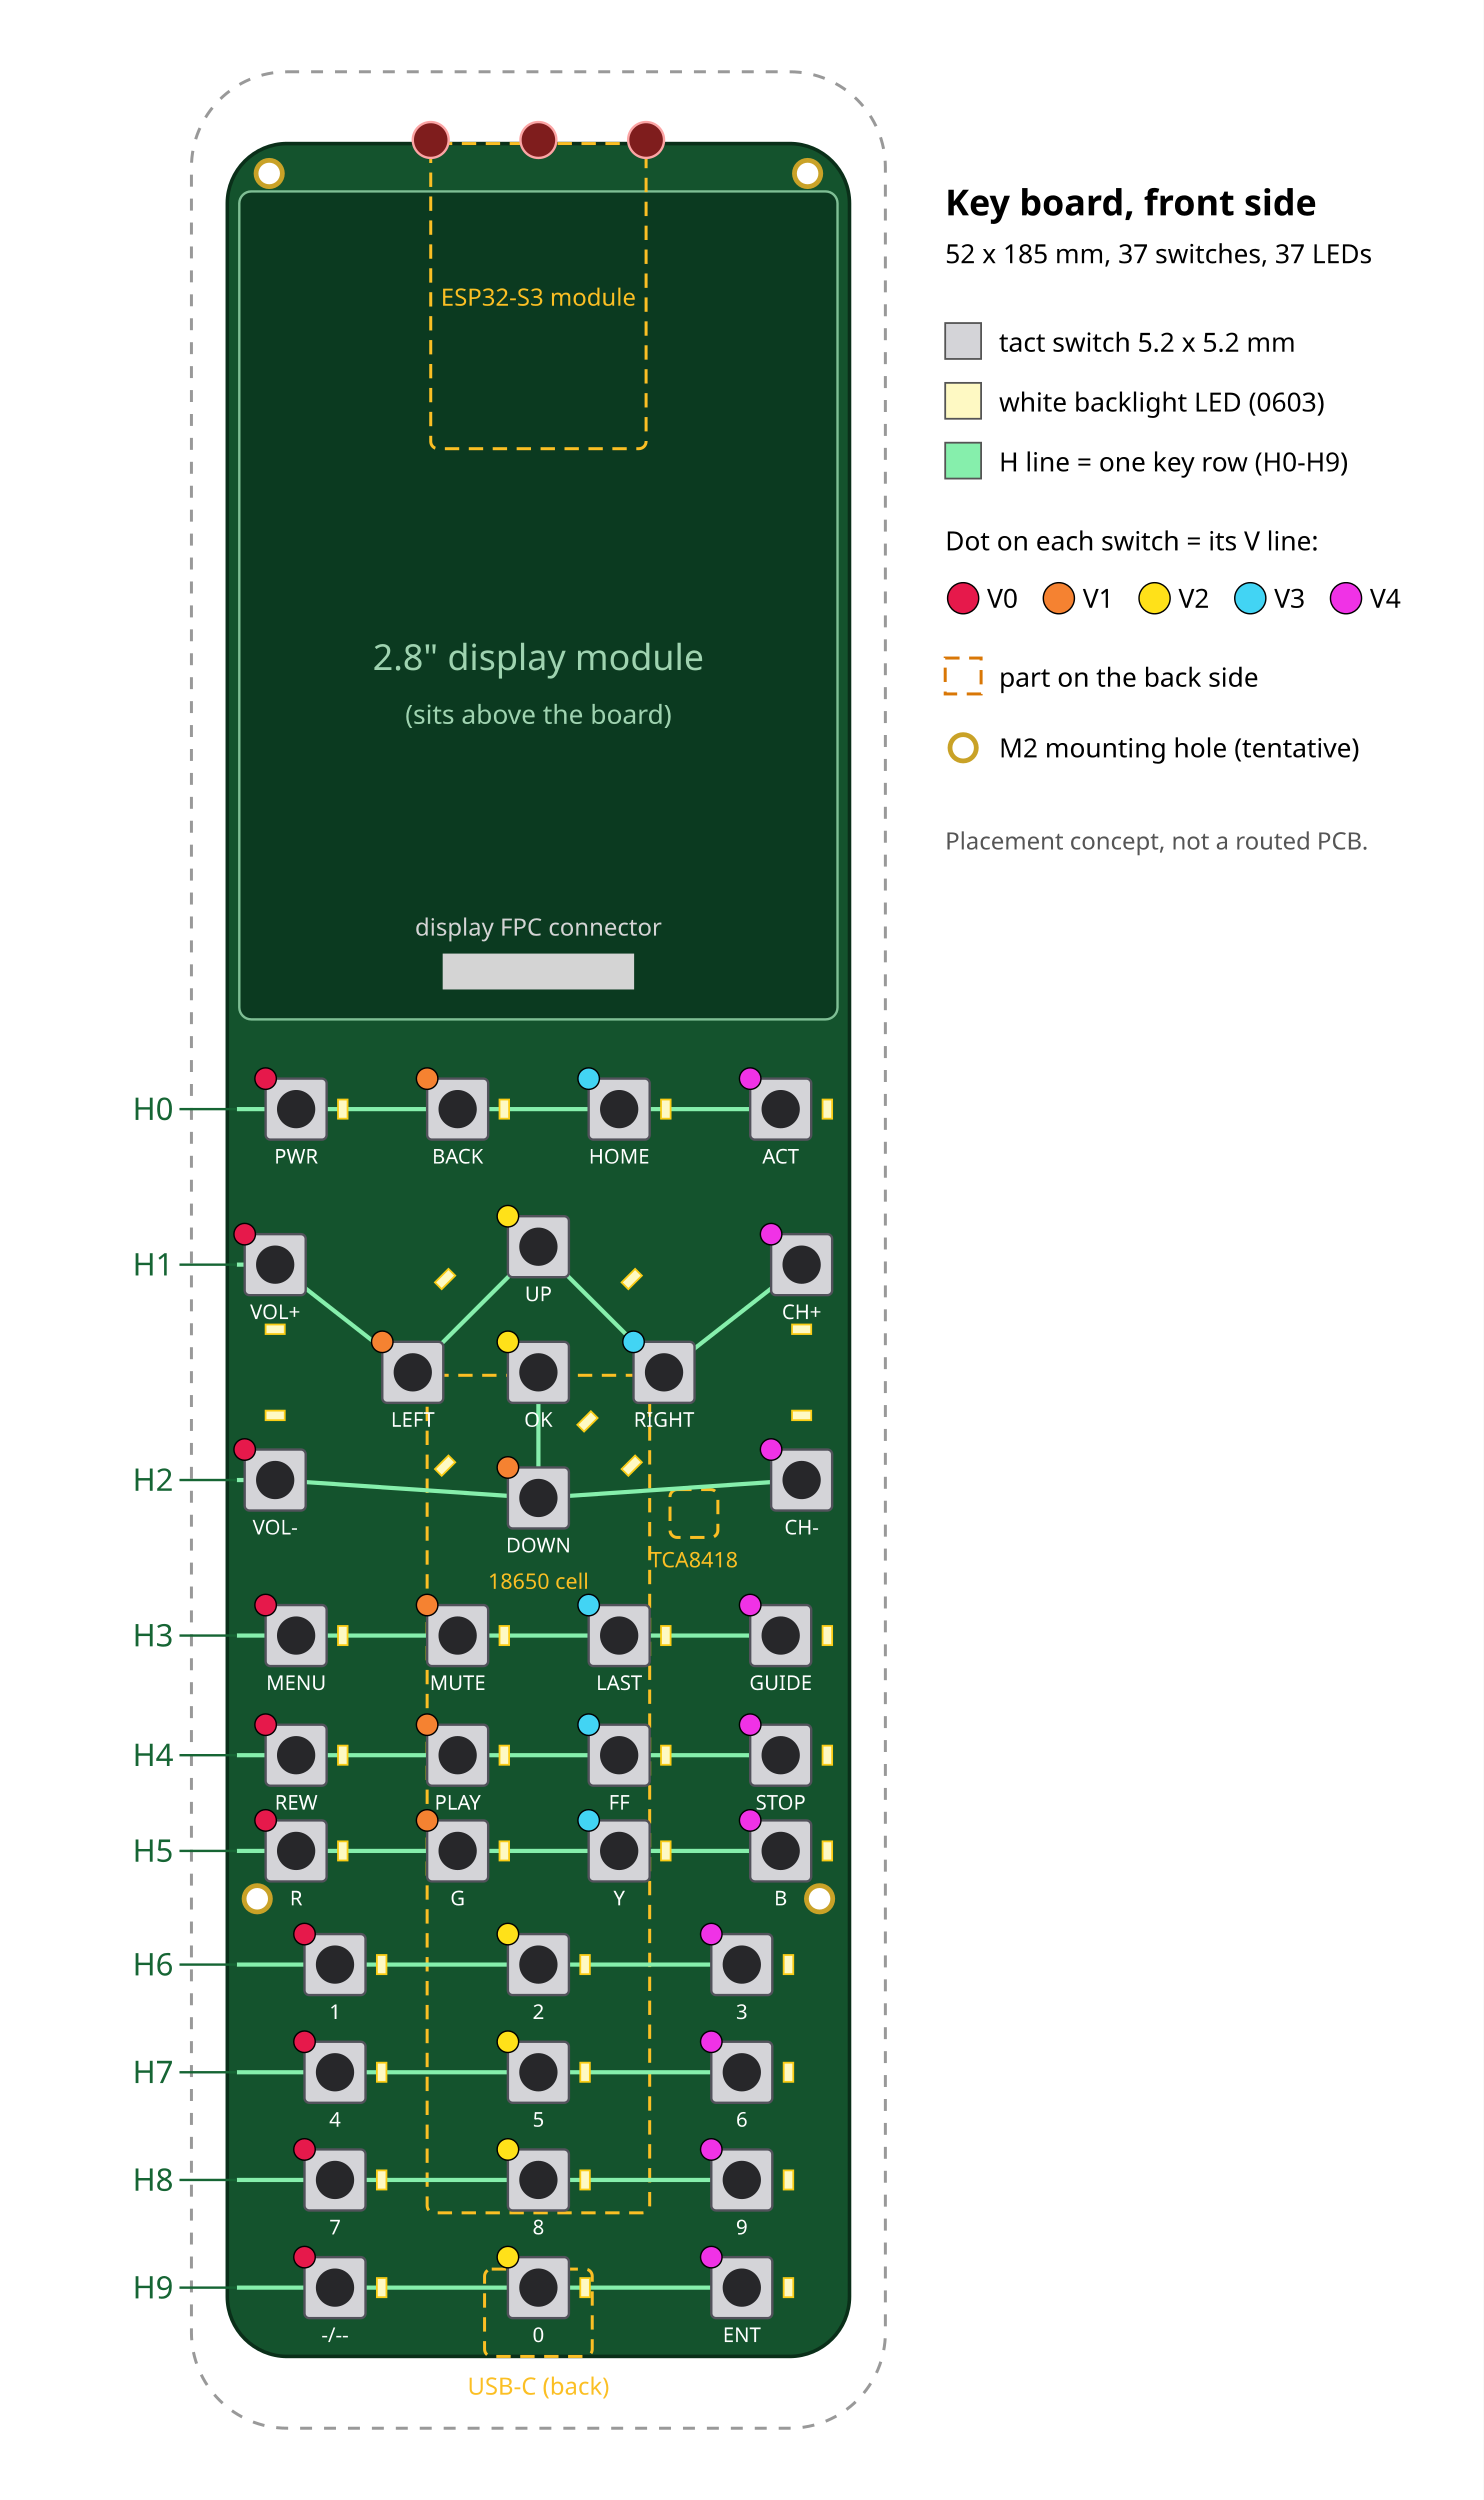
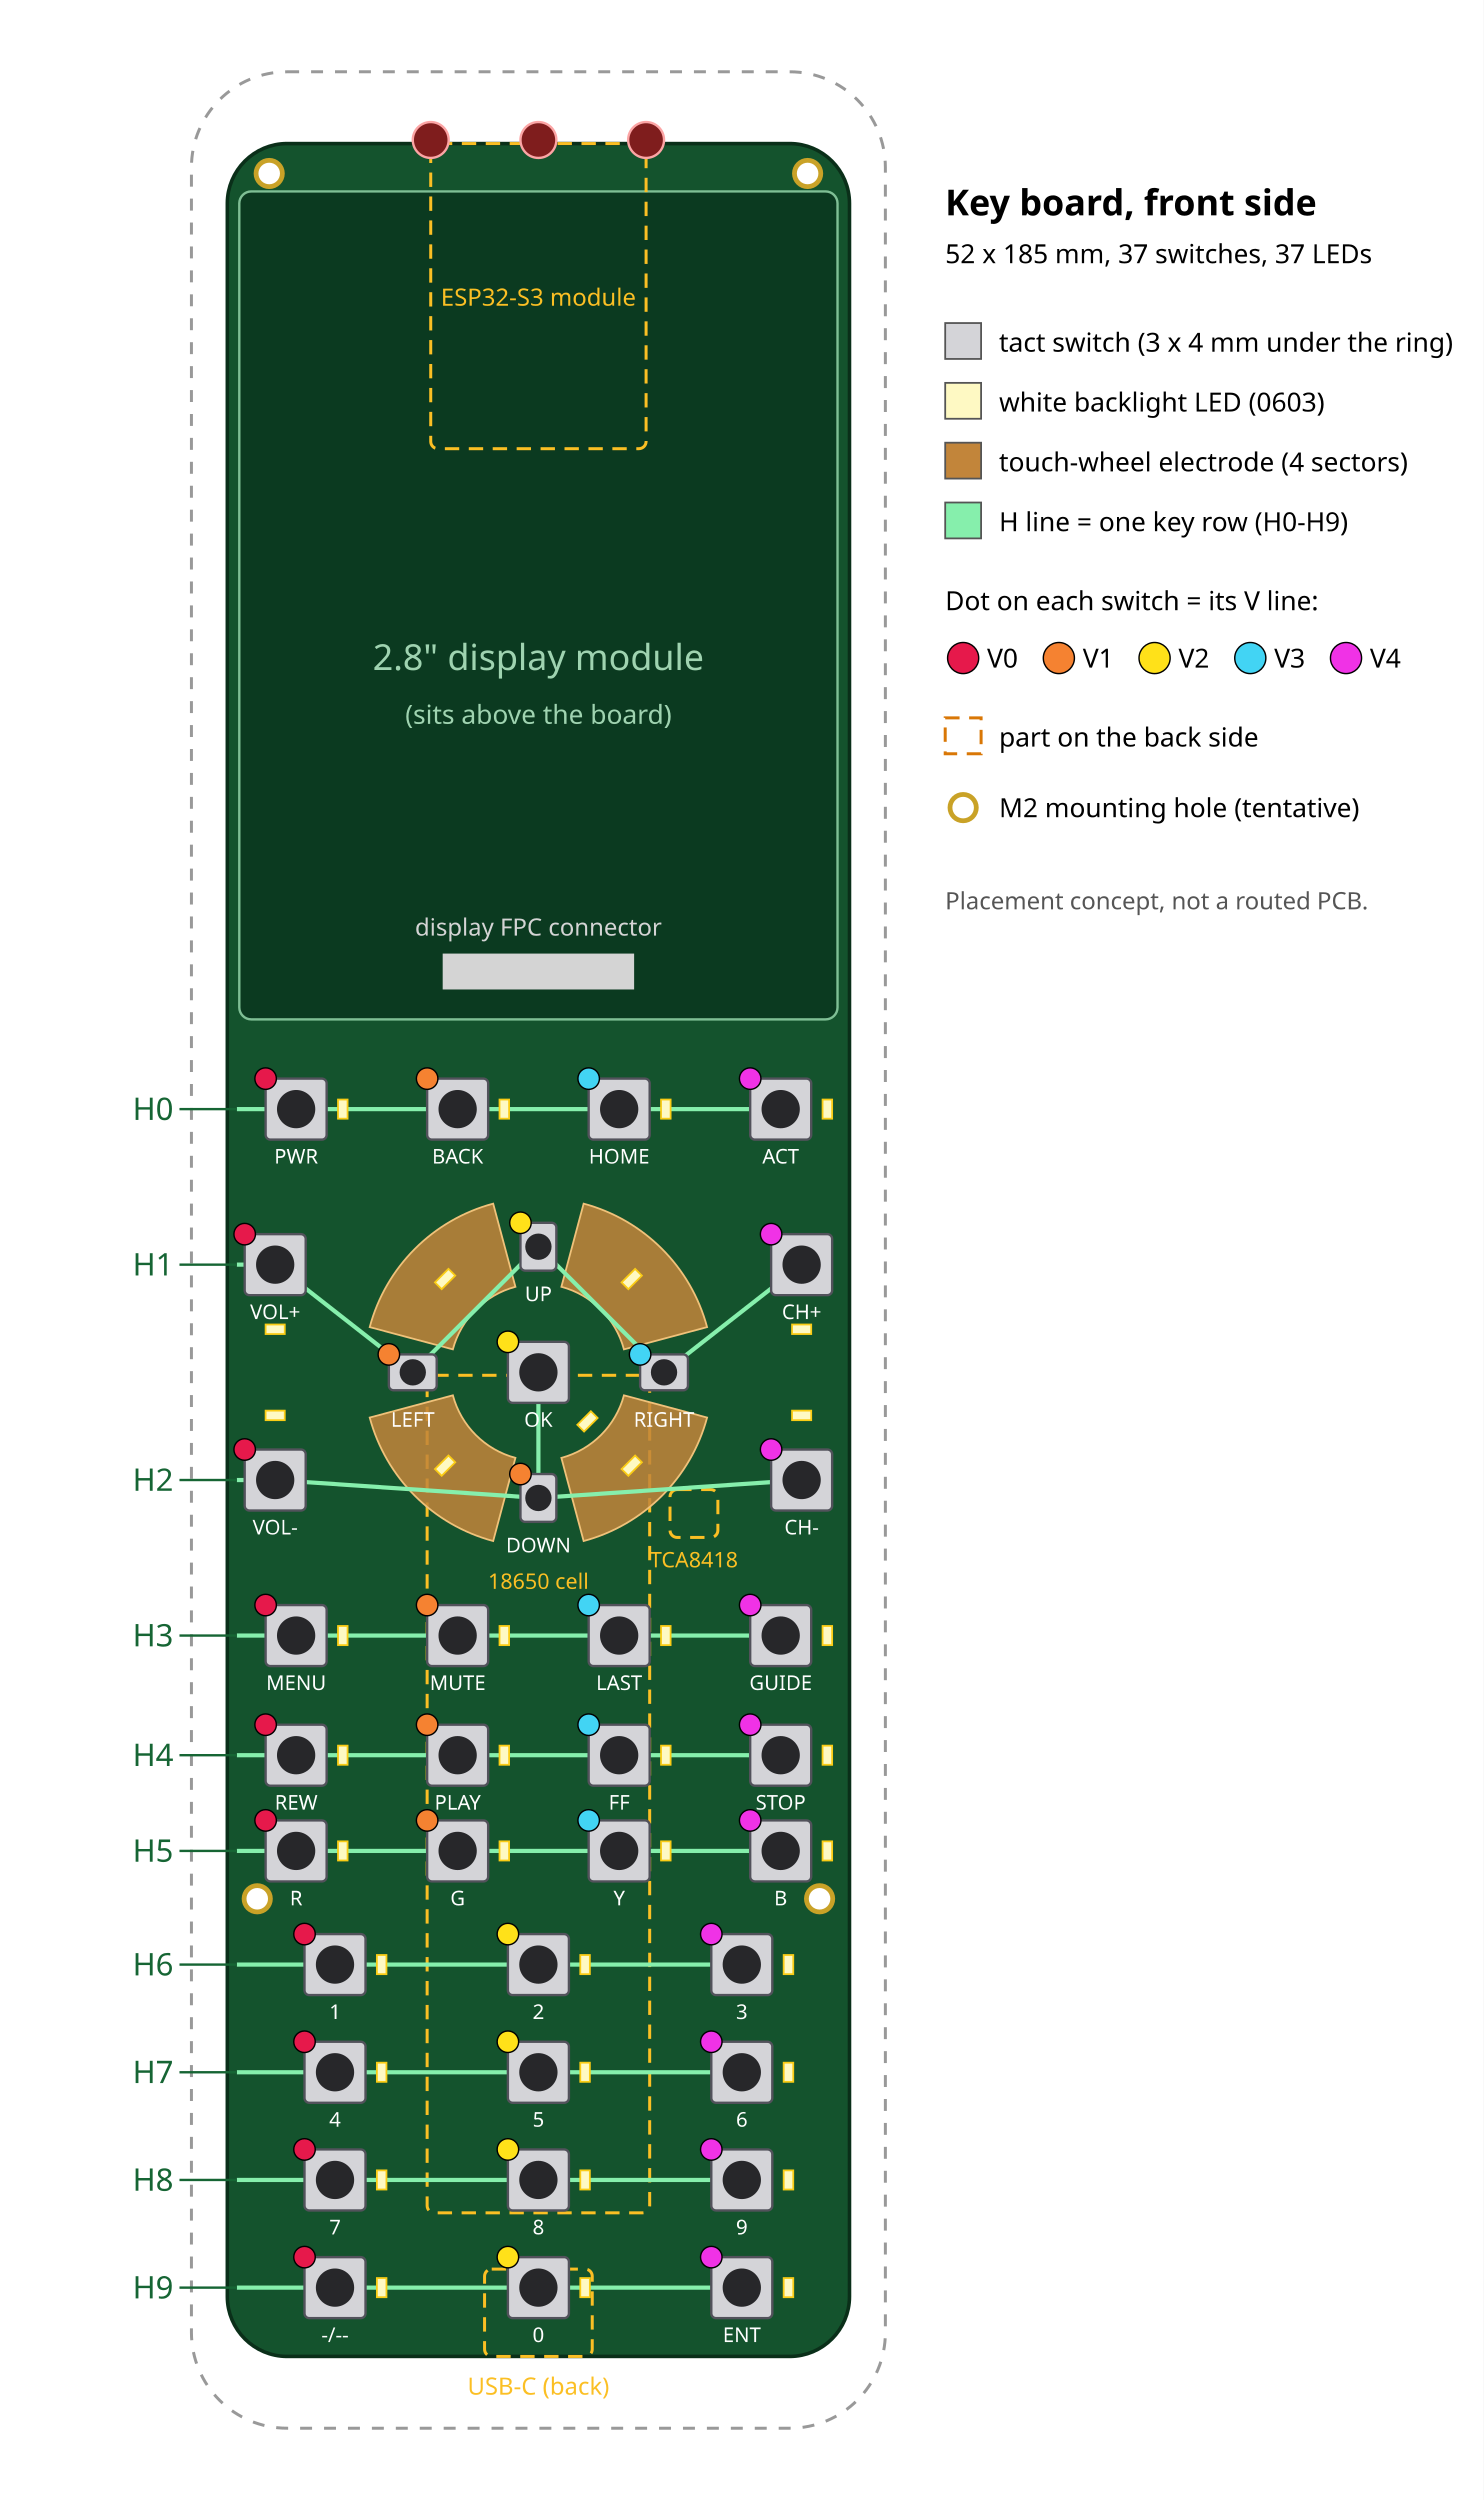
<svg xmlns="http://www.w3.org/2000/svg" width="620.0" height="1044.75" viewBox="-16 -6 124.0 208.95" font-family="sans-serif">
  <rect x="-16" y="-6" width="124.0" height="208.95" fill="#fff" />
  <rect x="0" y="0" width="58.0" height="196.95" rx="8" fill="none" stroke="#999" stroke-width="0.25" stroke-dasharray="1 1" />
  <rect x="3.0" y="6" width="52.0" height="184.95" rx="5" fill="#14532d" stroke="#0a2f19" stroke-width="0.3" />
  <rect x="4.0" y="10.0" width="50.0" height="69.2" rx="1" fill="#0b3a20" stroke="#7fbf95" stroke-width="0.2" />
  <text x="29.0" y="50.0" font-size="3" fill="#9fd3b0" text-anchor="middle">2.8" display module</text>
  <text x="29.0" y="54.5" font-size="2.2" fill="#9fd3b0" text-anchor="middle">(sits above the board)</text>
  <rect x="21.0" y="73.7" width="16" height="3" fill="#d4d4d4" />
  <text x="29.0" y="72.2" font-size="2" fill="#d4d4d4" text-anchor="middle">display FPC connector</text>
  <rect x="20.0" y="6" width="18" height="25.5" rx="0.6" fill="none" stroke="#fbbf24" stroke-width="0.25" stroke-dasharray="1.2 0.8" />
  <text x="29.0" y="19.55" font-size="2" fill="#fbbf24" text-anchor="middle">ESP32-S3 module</text>
  <rect x="19.7" y="108.95" width="18.6" height="70.0" rx="0.6" fill="none" stroke="#fbbf24" stroke-width="0.25" stroke-dasharray="1.2 0.8" />
  <text x="29.0" y="144.75" font-size="2" fill="#fbbf24" text-anchor="middle" />
  <text x="29.0" y="126.8" font-size="1.8" fill="#fbbf24" text-anchor="middle">18650 cell</text>
  <rect x="40" y="118.5" width="4" height="4" rx="0.6" fill="none" stroke="#fbbf24" stroke-width="0.25" stroke-dasharray="1.2 0.8" />
  <text x="42.0" y="121.3" font-size="2" fill="#fbbf24" text-anchor="middle" />
  <text x="42" y="125" font-size="1.8" fill="#fbbf24" text-anchor="middle">TCA8418</text>
  <rect x="24.5" y="183.65" width="9" height="7.3" rx="0.6" fill="none" stroke="#fbbf24" stroke-width="0.25" stroke-dasharray="1.2 0.8" />
  <text x="29.0" y="194.15" font-size="2" fill="#fbbf24" text-anchor="middle">USB-C (back)</text>
  <circle cx="6.5" cy="8.5" r="1.1" fill="#fff" stroke="#c9a227" stroke-width="0.4" />
  <circle cx="51.5" cy="8.5" r="1.1" fill="#fff" stroke="#c9a227" stroke-width="0.4" />
  <circle cx="5.5" cy="152.7" r="1.1" fill="#fff" stroke="#c9a227" stroke-width="0.4" />
  <circle cx="52.5" cy="152.7" r="1.1" fill="#fff" stroke="#c9a227" stroke-width="0.4" />
  <rect x="18.5" y="4.2" width="3" height="3" rx="1.5" fill="#7f1d1d" stroke="#fca5a5" stroke-width="0.2" />
  <rect x="27.5" y="4.2" width="3" height="3" rx="1.5" fill="#7f1d1d" stroke="#fca5a5" stroke-width="0.2" />
  <rect x="36.5" y="4.2" width="3" height="3" rx="1.5" fill="#7f1d1d" stroke="#fca5a5" stroke-width="0.2" />
+   <path d="M36.15,110.62 L43.10,112.48 A14.6,14.6 0 0 1 32.78,122.80 L30.92,115.85 A7.4,7.4 0 0 0 36.15,110.62 Z" fill="#c2853a" fill-opacity="0.85" stroke="#f0c27a" stroke-width="0.15" />
+   <path d="M27.08,115.85 L25.22,122.80 A14.6,14.6 0 0 1 14.90,112.48 L21.85,110.62 A7.4,7.4 0 0 0 27.08,115.85 Z" fill="#c2853a" fill-opacity="0.85" stroke="#f0c27a" stroke-width="0.15" />
+   <path d="M21.85,106.78 L14.90,104.92 A14.6,14.6 0 0 1 25.22,94.60 L27.08,101.55 A7.4,7.4 0 0 0 21.85,106.78 Z" fill="#c2853a" fill-opacity="0.85" stroke="#f0c27a" stroke-width="0.15" />
+   <path d="M30.92,101.55 L32.78,94.60 A14.6,14.6 0 0 1 43.10,104.92 L36.15,106.78 A7.4,7.4 0 0 0 30.92,101.55 Z" fill="#c2853a" fill-opacity="0.85" stroke="#f0c27a" stroke-width="0.15" />
  <polyline points="3.8,86.7 8.75,86.7 22.25,86.7 35.75,86.7 49.25,86.7" fill="none" stroke="#86efac" stroke-width="0.35" />
  <text x="-1.5" y="87.6" font-size="2.6" fill="#166534" text-anchor="end">H0</text>
  <line x1="-1" y1="86.7" x2="3.8" y2="86.7" stroke="#166534" stroke-width="0.2" />
  <polyline points="3.8,99.7 7.0,99.7 18.5,108.7 29.0,98.2 39.5,108.7 51.0,99.7" fill="none" stroke="#86efac" stroke-width="0.35" />
  <text x="-1.5" y="100.6" font-size="2.6" fill="#166534" text-anchor="end">H1</text>
  <line x1="-1" y1="99.7" x2="3.8" y2="99.7" stroke="#166534" stroke-width="0.2" />
  <line x1="29.0" y1="108.7" x2="29.0" y2="119.2" stroke="#86efac" stroke-width="0.35" />
  <polyline points="3.8,117.7 7.0,117.7 29.0,119.2 51.0,117.7" fill="none" stroke="#86efac" stroke-width="0.35" />
  <text x="-1.5" y="118.6" font-size="2.6" fill="#166534" text-anchor="end">H2</text>
  <line x1="-1" y1="117.7" x2="3.8" y2="117.7" stroke="#166534" stroke-width="0.2" />
  <polyline points="3.8,130.7 8.75,130.7 22.25,130.7 35.75,130.7 49.25,130.7" fill="none" stroke="#86efac" stroke-width="0.35" />
  <text x="-1.5" y="131.6" font-size="2.6" fill="#166534" text-anchor="end">H3</text>
  <line x1="-1" y1="130.7" x2="3.8" y2="130.7" stroke="#166534" stroke-width="0.2" />
  <polyline points="3.8,140.7 8.75,140.7 22.25,140.7 35.75,140.7 49.25,140.7" fill="none" stroke="#86efac" stroke-width="0.35" />
  <text x="-1.5" y="141.6" font-size="2.6" fill="#166534" text-anchor="end">H4</text>
  <line x1="-1" y1="140.7" x2="3.8" y2="140.7" stroke="#166534" stroke-width="0.2" />
  <polyline points="3.8,148.7 8.75,148.7 22.25,148.7 35.75,148.7 49.25,148.7" fill="none" stroke="#86efac" stroke-width="0.35" />
  <text x="-1.5" y="149.6" font-size="2.6" fill="#166534" text-anchor="end">H5</text>
  <line x1="-1" y1="148.7" x2="3.8" y2="148.7" stroke="#166534" stroke-width="0.2" />
  <polyline points="3.8,158.2 12.0,158.2 29.0,158.2 46.0,158.2" fill="none" stroke="#86efac" stroke-width="0.35" />
  <text x="-1.5" y="159.1" font-size="2.6" fill="#166534" text-anchor="end">H6</text>
  <line x1="-1" y1="158.2" x2="3.8" y2="158.2" stroke="#166534" stroke-width="0.2" />
  <polyline points="3.8,167.2 12.0,167.2 29.0,167.2 46.0,167.2" fill="none" stroke="#86efac" stroke-width="0.35" />
  <text x="-1.5" y="168.1" font-size="2.6" fill="#166534" text-anchor="end">H7</text>
  <line x1="-1" y1="167.2" x2="3.8" y2="167.2" stroke="#166534" stroke-width="0.2" />
  <polyline points="3.8,176.2 12.0,176.2 29.0,176.2 46.0,176.2" fill="none" stroke="#86efac" stroke-width="0.35" />
  <text x="-1.5" y="177.1" font-size="2.6" fill="#166534" text-anchor="end">H8</text>
  <line x1="-1" y1="176.2" x2="3.8" y2="176.2" stroke="#166534" stroke-width="0.2" />
  <polyline points="3.8,185.2 12.0,185.2 29.0,185.2 46.0,185.2" fill="none" stroke="#86efac" stroke-width="0.35" />
  <text x="-1.5" y="186.1" font-size="2.6" fill="#166534" text-anchor="end">H9</text>
  <line x1="-1" y1="185.2" x2="3.8" y2="185.2" stroke="#166534" stroke-width="0.2" />
  <rect x="12.25" y="85.9" width="0.8" height="1.6" fill="#fef9c3" stroke="#facc15" stroke-width="0.15" transform="rotate(0 12.65 86.7)" />
  <rect x="25.75" y="85.9" width="0.8" height="1.6" fill="#fef9c3" stroke="#facc15" stroke-width="0.15" transform="rotate(0 26.15 86.7)" />
  <rect x="39.25" y="85.9" width="0.8" height="1.6" fill="#fef9c3" stroke="#facc15" stroke-width="0.15" transform="rotate(0 39.65 86.7)" />
  <rect x="52.75" y="85.9" width="0.8" height="1.6" fill="#fef9c3" stroke="#facc15" stroke-width="0.15" transform="rotate(0 53.15 86.7)" />
  <rect x="12.25" y="129.9" width="0.8" height="1.6" fill="#fef9c3" stroke="#facc15" stroke-width="0.15" transform="rotate(0 12.65 130.7)" />
  <rect x="25.75" y="129.9" width="0.8" height="1.6" fill="#fef9c3" stroke="#facc15" stroke-width="0.15" transform="rotate(0 26.15 130.7)" />
  <rect x="39.25" y="129.9" width="0.8" height="1.6" fill="#fef9c3" stroke="#facc15" stroke-width="0.15" transform="rotate(0 39.65 130.7)" />
  <rect x="52.75" y="129.9" width="0.8" height="1.6" fill="#fef9c3" stroke="#facc15" stroke-width="0.15" transform="rotate(0 53.15 130.7)" />
  <rect x="12.25" y="139.9" width="0.8" height="1.6" fill="#fef9c3" stroke="#facc15" stroke-width="0.15" transform="rotate(0 12.65 140.7)" />
  <rect x="25.75" y="139.9" width="0.8" height="1.6" fill="#fef9c3" stroke="#facc15" stroke-width="0.15" transform="rotate(0 26.15 140.7)" />
  <rect x="39.25" y="139.9" width="0.8" height="1.6" fill="#fef9c3" stroke="#facc15" stroke-width="0.15" transform="rotate(0 39.65 140.7)" />
  <rect x="52.75" y="139.9" width="0.8" height="1.6" fill="#fef9c3" stroke="#facc15" stroke-width="0.15" transform="rotate(0 53.15 140.7)" />
  <rect x="12.25" y="147.9" width="0.8" height="1.6" fill="#fef9c3" stroke="#facc15" stroke-width="0.15" transform="rotate(0 12.65 148.7)" />
  <rect x="25.75" y="147.9" width="0.8" height="1.6" fill="#fef9c3" stroke="#facc15" stroke-width="0.15" transform="rotate(0 26.15 148.7)" />
  <rect x="39.25" y="147.9" width="0.8" height="1.6" fill="#fef9c3" stroke="#facc15" stroke-width="0.15" transform="rotate(0 39.65 148.7)" />
  <rect x="52.75" y="147.9" width="0.8" height="1.6" fill="#fef9c3" stroke="#facc15" stroke-width="0.15" transform="rotate(0 53.15 148.7)" />
  <rect x="15.5" y="157.4" width="0.8" height="1.6" fill="#fef9c3" stroke="#facc15" stroke-width="0.15" transform="rotate(0 15.9 158.2)" />
  <rect x="32.5" y="157.4" width="0.8" height="1.6" fill="#fef9c3" stroke="#facc15" stroke-width="0.15" transform="rotate(0 32.9 158.2)" />
  <rect x="49.5" y="157.4" width="0.8" height="1.6" fill="#fef9c3" stroke="#facc15" stroke-width="0.15" transform="rotate(0 49.9 158.2)" />
  <rect x="15.5" y="166.4" width="0.8" height="1.6" fill="#fef9c3" stroke="#facc15" stroke-width="0.15" transform="rotate(0 15.9 167.2)" />
  <rect x="32.5" y="166.4" width="0.8" height="1.6" fill="#fef9c3" stroke="#facc15" stroke-width="0.15" transform="rotate(0 32.9 167.2)" />
  <rect x="49.5" y="166.4" width="0.8" height="1.6" fill="#fef9c3" stroke="#facc15" stroke-width="0.15" transform="rotate(0 49.9 167.2)" />
  <rect x="15.5" y="175.4" width="0.8" height="1.6" fill="#fef9c3" stroke="#facc15" stroke-width="0.15" transform="rotate(0 15.9 176.2)" />
  <rect x="32.5" y="175.4" width="0.8" height="1.6" fill="#fef9c3" stroke="#facc15" stroke-width="0.15" transform="rotate(0 32.9 176.2)" />
  <rect x="49.5" y="175.4" width="0.8" height="1.6" fill="#fef9c3" stroke="#facc15" stroke-width="0.15" transform="rotate(0 49.9 176.2)" />
  <rect x="15.5" y="184.4" width="0.8" height="1.6" fill="#fef9c3" stroke="#facc15" stroke-width="0.15" transform="rotate(0 15.9 185.2)" />
  <rect x="32.5" y="184.4" width="0.8" height="1.6" fill="#fef9c3" stroke="#facc15" stroke-width="0.15" transform="rotate(0 32.9 185.2)" />
  <rect x="49.5" y="184.4" width="0.8" height="1.6" fill="#fef9c3" stroke="#facc15" stroke-width="0.15" transform="rotate(0 49.9 185.2)" />
  <rect x="20.8" y="100.1" width="0.8" height="1.6" fill="#fef9c3" stroke="#facc15" stroke-width="0.15" transform="rotate(45 21.2 100.9)" />
  <rect x="20.8" y="115.7" width="0.8" height="1.6" fill="#fef9c3" stroke="#facc15" stroke-width="0.15" transform="rotate(45 21.2 116.5)" />
  <rect x="36.4" y="100.1" width="0.8" height="1.6" fill="#fef9c3" stroke="#facc15" stroke-width="0.15" transform="rotate(45 36.8 100.9)" />
  <rect x="36.4" y="115.7" width="0.8" height="1.6" fill="#fef9c3" stroke="#facc15" stroke-width="0.15" transform="rotate(45 36.8 116.5)" />
  <rect x="32.7" y="112.0" width="0.8" height="1.6" fill="#fef9c3" stroke="#facc15" stroke-width="0.15" transform="rotate(45 33.1 112.8)" />
  <rect x="6.6" y="104.3" width="0.8" height="1.6" fill="#fef9c3" stroke="#facc15" stroke-width="0.15" transform="rotate(90 7.0 105.1)" />
  <rect x="6.6" y="111.5" width="0.8" height="1.6" fill="#fef9c3" stroke="#facc15" stroke-width="0.15" transform="rotate(90 7.0 112.3)" />
  <rect x="50.6" y="104.3" width="0.8" height="1.6" fill="#fef9c3" stroke="#facc15" stroke-width="0.15" transform="rotate(90 51.0 105.1)" />
  <rect x="50.6" y="111.5" width="0.8" height="1.6" fill="#fef9c3" stroke="#facc15" stroke-width="0.15" transform="rotate(90 51.0 112.3)" />
  <rect x="6.2" y="84.15" width="5.1" height="5.1" rx="0.4" fill="#d4d4d8" stroke="#52525b" stroke-width="0.2" />
  <circle cx="8.75" cy="86.7" r="1.6" fill="#27272a" />
  <circle cx="6.2" cy="84.15" r="0.9" fill="#e6194b" stroke="#000" stroke-width="0.12" />
  <text x="8.75" y="91.25" font-size="1.7" fill="#fff" text-anchor="middle">PWR</text>
  <rect x="19.7" y="84.15" width="5.1" height="5.1" rx="0.4" fill="#d4d4d8" stroke="#52525b" stroke-width="0.2" />
  <circle cx="22.25" cy="86.7" r="1.6" fill="#27272a" />
  <circle cx="19.7" cy="84.15" r="0.9" fill="#f58231" stroke="#000" stroke-width="0.12" />
  <text x="22.25" y="91.25" font-size="1.7" fill="#fff" text-anchor="middle">BACK</text>
  <rect x="33.2" y="84.15" width="5.1" height="5.1" rx="0.4" fill="#d4d4d8" stroke="#52525b" stroke-width="0.2" />
  <circle cx="35.75" cy="86.7" r="1.6" fill="#27272a" />
  <circle cx="33.2" cy="84.15" r="0.9" fill="#42d4f4" stroke="#000" stroke-width="0.12" />
  <text x="35.75" y="91.25" font-size="1.7" fill="#fff" text-anchor="middle">HOME</text>
  <rect x="46.7" y="84.15" width="5.1" height="5.1" rx="0.4" fill="#d4d4d8" stroke="#52525b" stroke-width="0.2" />
  <circle cx="49.25" cy="86.7" r="1.6" fill="#27272a" />
  <circle cx="46.7" cy="84.15" r="0.9" fill="#f032e6" stroke="#000" stroke-width="0.12" />
  <text x="49.25" y="91.25" font-size="1.7" fill="#fff" text-anchor="middle">ACT</text>
  <rect x="4.45" y="97.15" width="5.1" height="5.1" rx="0.4" fill="#d4d4d8" stroke="#52525b" stroke-width="0.2" />
  <circle cx="7.0" cy="99.7" r="1.6" fill="#27272a" />
  <circle cx="4.45" cy="97.15" r="0.9" fill="#e6194b" stroke="#000" stroke-width="0.12" />
  <text x="7.0" y="104.25" font-size="1.7" fill="#fff" text-anchor="middle">VOL+</text>
-   <rect x="15.95" y="106.15" width="5.1" height="5.1" rx="0.4" fill="#d4d4d8" stroke="#52525b" stroke-width="0.2" />
-   <circle cx="18.5" cy="108.7" r="1.6" fill="#27272a" />
-   <circle cx="15.95" cy="106.15" r="0.9" fill="#f58231" stroke="#000" stroke-width="0.12" />
+   <rect x="16.5" y="107.2" width="4.0" height="3.0" rx="0.4" fill="#d4d4d8" stroke="#52525b" stroke-width="0.2" />
+   <circle cx="18.5" cy="108.7" r="1.1" fill="#27272a" />
+   <circle cx="16.5" cy="107.2" r="0.9" fill="#f58231" stroke="#000" stroke-width="0.12" />
  <text x="18.5" y="113.25" font-size="1.7" fill="#fff" text-anchor="middle">LEFT</text>
-   <rect x="26.45" y="95.65" width="5.1" height="5.1" rx="0.4" fill="#d4d4d8" stroke="#52525b" stroke-width="0.2" />
-   <circle cx="29.0" cy="98.2" r="1.6" fill="#27272a" />
-   <circle cx="26.45" cy="95.65" r="0.9" fill="#ffe119" stroke="#000" stroke-width="0.12" />
+   <rect x="27.5" y="96.2" width="3.0" height="4.0" rx="0.4" fill="#d4d4d8" stroke="#52525b" stroke-width="0.2" />
+   <circle cx="29.0" cy="98.2" r="1.1" fill="#27272a" />
+   <circle cx="27.5" cy="96.2" r="0.9" fill="#ffe119" stroke="#000" stroke-width="0.12" />
  <text x="29.0" y="102.75" font-size="1.7" fill="#fff" text-anchor="middle">UP</text>
-   <rect x="36.95" y="106.15" width="5.1" height="5.1" rx="0.4" fill="#d4d4d8" stroke="#52525b" stroke-width="0.2" />
-   <circle cx="39.5" cy="108.7" r="1.6" fill="#27272a" />
-   <circle cx="36.95" cy="106.15" r="0.9" fill="#42d4f4" stroke="#000" stroke-width="0.12" />
+   <rect x="37.5" y="107.2" width="4.0" height="3.0" rx="0.4" fill="#d4d4d8" stroke="#52525b" stroke-width="0.2" />
+   <circle cx="39.5" cy="108.7" r="1.1" fill="#27272a" />
+   <circle cx="37.5" cy="107.2" r="0.9" fill="#42d4f4" stroke="#000" stroke-width="0.12" />
  <text x="39.5" y="113.25" font-size="1.7" fill="#fff" text-anchor="middle">RIGHT</text>
  <rect x="48.45" y="97.15" width="5.1" height="5.1" rx="0.4" fill="#d4d4d8" stroke="#52525b" stroke-width="0.2" />
  <circle cx="51.0" cy="99.7" r="1.6" fill="#27272a" />
  <circle cx="48.45" cy="97.15" r="0.9" fill="#f032e6" stroke="#000" stroke-width="0.12" />
  <text x="51.0" y="104.25" font-size="1.7" fill="#fff" text-anchor="middle">CH+</text>
  <rect x="4.45" y="115.15" width="5.1" height="5.1" rx="0.4" fill="#d4d4d8" stroke="#52525b" stroke-width="0.2" />
  <circle cx="7.0" cy="117.7" r="1.6" fill="#27272a" />
  <circle cx="4.45" cy="115.15" r="0.9" fill="#e6194b" stroke="#000" stroke-width="0.12" />
  <text x="7.0" y="122.25" font-size="1.7" fill="#fff" text-anchor="middle">VOL-</text>
  <rect x="26.45" y="106.15" width="5.1" height="5.1" rx="0.4" fill="#d4d4d8" stroke="#52525b" stroke-width="0.2" />
  <circle cx="29.0" cy="108.7" r="1.6" fill="#27272a" />
  <circle cx="26.45" cy="106.15" r="0.9" fill="#ffe119" stroke="#000" stroke-width="0.12" />
  <text x="29.0" y="113.25" font-size="1.7" fill="#fff" text-anchor="middle">OK</text>
-   <rect x="26.45" y="116.65" width="5.1" height="5.1" rx="0.4" fill="#d4d4d8" stroke="#52525b" stroke-width="0.2" />
-   <circle cx="29.0" cy="119.2" r="1.6" fill="#27272a" />
-   <circle cx="26.45" cy="116.65" r="0.9" fill="#f58231" stroke="#000" stroke-width="0.12" />
+   <rect x="27.5" y="117.2" width="3.0" height="4.0" rx="0.4" fill="#d4d4d8" stroke="#52525b" stroke-width="0.2" />
+   <circle cx="29.0" cy="119.2" r="1.1" fill="#27272a" />
+   <circle cx="27.5" cy="117.2" r="0.9" fill="#f58231" stroke="#000" stroke-width="0.12" />
  <text x="29.0" y="123.75" font-size="1.7" fill="#fff" text-anchor="middle">DOWN</text>
  <rect x="48.45" y="115.15" width="5.1" height="5.1" rx="0.4" fill="#d4d4d8" stroke="#52525b" stroke-width="0.2" />
  <circle cx="51.0" cy="117.7" r="1.6" fill="#27272a" />
  <circle cx="48.45" cy="115.15" r="0.9" fill="#f032e6" stroke="#000" stroke-width="0.12" />
  <text x="51.0" y="122.25" font-size="1.7" fill="#fff" text-anchor="middle">CH-</text>
  <rect x="6.2" y="128.15" width="5.1" height="5.1" rx="0.4" fill="#d4d4d8" stroke="#52525b" stroke-width="0.2" />
  <circle cx="8.75" cy="130.7" r="1.6" fill="#27272a" />
  <circle cx="6.2" cy="128.15" r="0.9" fill="#e6194b" stroke="#000" stroke-width="0.12" />
  <text x="8.75" y="135.25" font-size="1.7" fill="#fff" text-anchor="middle">MENU</text>
  <rect x="19.7" y="128.15" width="5.1" height="5.1" rx="0.4" fill="#d4d4d8" stroke="#52525b" stroke-width="0.2" />
  <circle cx="22.25" cy="130.7" r="1.6" fill="#27272a" />
  <circle cx="19.7" cy="128.15" r="0.9" fill="#f58231" stroke="#000" stroke-width="0.12" />
  <text x="22.25" y="135.25" font-size="1.7" fill="#fff" text-anchor="middle">MUTE</text>
  <rect x="33.2" y="128.15" width="5.1" height="5.1" rx="0.4" fill="#d4d4d8" stroke="#52525b" stroke-width="0.2" />
  <circle cx="35.75" cy="130.7" r="1.6" fill="#27272a" />
  <circle cx="33.2" cy="128.15" r="0.9" fill="#42d4f4" stroke="#000" stroke-width="0.12" />
  <text x="35.75" y="135.25" font-size="1.7" fill="#fff" text-anchor="middle">LAST</text>
  <rect x="46.7" y="128.15" width="5.1" height="5.1" rx="0.4" fill="#d4d4d8" stroke="#52525b" stroke-width="0.2" />
  <circle cx="49.25" cy="130.7" r="1.6" fill="#27272a" />
  <circle cx="46.7" cy="128.15" r="0.9" fill="#f032e6" stroke="#000" stroke-width="0.12" />
  <text x="49.25" y="135.25" font-size="1.7" fill="#fff" text-anchor="middle">GUIDE</text>
  <rect x="6.2" y="138.15" width="5.1" height="5.1" rx="0.4" fill="#d4d4d8" stroke="#52525b" stroke-width="0.2" />
  <circle cx="8.75" cy="140.7" r="1.6" fill="#27272a" />
  <circle cx="6.2" cy="138.15" r="0.9" fill="#e6194b" stroke="#000" stroke-width="0.12" />
  <text x="8.75" y="145.25" font-size="1.7" fill="#fff" text-anchor="middle">REW</text>
  <rect x="19.7" y="138.15" width="5.1" height="5.1" rx="0.4" fill="#d4d4d8" stroke="#52525b" stroke-width="0.2" />
  <circle cx="22.25" cy="140.7" r="1.6" fill="#27272a" />
  <circle cx="19.7" cy="138.15" r="0.9" fill="#f58231" stroke="#000" stroke-width="0.12" />
  <text x="22.25" y="145.25" font-size="1.7" fill="#fff" text-anchor="middle">PLAY</text>
  <rect x="33.2" y="138.15" width="5.1" height="5.1" rx="0.4" fill="#d4d4d8" stroke="#52525b" stroke-width="0.2" />
  <circle cx="35.75" cy="140.7" r="1.6" fill="#27272a" />
  <circle cx="33.2" cy="138.15" r="0.9" fill="#42d4f4" stroke="#000" stroke-width="0.12" />
  <text x="35.75" y="145.25" font-size="1.7" fill="#fff" text-anchor="middle">FF</text>
  <rect x="46.7" y="138.15" width="5.1" height="5.1" rx="0.4" fill="#d4d4d8" stroke="#52525b" stroke-width="0.2" />
  <circle cx="49.25" cy="140.7" r="1.6" fill="#27272a" />
  <circle cx="46.7" cy="138.15" r="0.9" fill="#f032e6" stroke="#000" stroke-width="0.12" />
  <text x="49.25" y="145.25" font-size="1.7" fill="#fff" text-anchor="middle">STOP</text>
  <rect x="6.2" y="146.15" width="5.1" height="5.1" rx="0.4" fill="#d4d4d8" stroke="#52525b" stroke-width="0.2" />
  <circle cx="8.75" cy="148.7" r="1.6" fill="#27272a" />
  <circle cx="6.2" cy="146.15" r="0.9" fill="#e6194b" stroke="#000" stroke-width="0.12" />
  <text x="8.75" y="153.25" font-size="1.7" fill="#fff" text-anchor="middle">R</text>
  <rect x="19.7" y="146.15" width="5.1" height="5.1" rx="0.4" fill="#d4d4d8" stroke="#52525b" stroke-width="0.2" />
  <circle cx="22.25" cy="148.7" r="1.6" fill="#27272a" />
  <circle cx="19.7" cy="146.15" r="0.9" fill="#f58231" stroke="#000" stroke-width="0.12" />
  <text x="22.25" y="153.25" font-size="1.7" fill="#fff" text-anchor="middle">G</text>
  <rect x="33.2" y="146.15" width="5.1" height="5.1" rx="0.4" fill="#d4d4d8" stroke="#52525b" stroke-width="0.2" />
  <circle cx="35.75" cy="148.7" r="1.6" fill="#27272a" />
  <circle cx="33.2" cy="146.15" r="0.9" fill="#42d4f4" stroke="#000" stroke-width="0.12" />
  <text x="35.75" y="153.25" font-size="1.7" fill="#fff" text-anchor="middle">Y</text>
  <rect x="46.7" y="146.15" width="5.1" height="5.1" rx="0.4" fill="#d4d4d8" stroke="#52525b" stroke-width="0.2" />
  <circle cx="49.25" cy="148.7" r="1.6" fill="#27272a" />
  <circle cx="46.7" cy="146.15" r="0.9" fill="#f032e6" stroke="#000" stroke-width="0.12" />
  <text x="49.25" y="153.25" font-size="1.7" fill="#fff" text-anchor="middle">B</text>
  <rect x="9.45" y="155.65" width="5.1" height="5.1" rx="0.4" fill="#d4d4d8" stroke="#52525b" stroke-width="0.2" />
  <circle cx="12.0" cy="158.2" r="1.6" fill="#27272a" />
  <circle cx="9.45" cy="155.65" r="0.9" fill="#e6194b" stroke="#000" stroke-width="0.12" />
  <text x="12.0" y="162.75" font-size="1.7" fill="#fff" text-anchor="middle">1</text>
  <rect x="26.45" y="155.65" width="5.1" height="5.1" rx="0.4" fill="#d4d4d8" stroke="#52525b" stroke-width="0.2" />
  <circle cx="29.0" cy="158.2" r="1.6" fill="#27272a" />
  <circle cx="26.45" cy="155.65" r="0.9" fill="#ffe119" stroke="#000" stroke-width="0.12" />
  <text x="29.0" y="162.75" font-size="1.7" fill="#fff" text-anchor="middle">2</text>
  <rect x="43.45" y="155.65" width="5.1" height="5.1" rx="0.4" fill="#d4d4d8" stroke="#52525b" stroke-width="0.2" />
  <circle cx="46.0" cy="158.2" r="1.6" fill="#27272a" />
  <circle cx="43.45" cy="155.65" r="0.9" fill="#f032e6" stroke="#000" stroke-width="0.12" />
  <text x="46.0" y="162.75" font-size="1.7" fill="#fff" text-anchor="middle">3</text>
  <rect x="9.45" y="164.65" width="5.1" height="5.1" rx="0.4" fill="#d4d4d8" stroke="#52525b" stroke-width="0.2" />
  <circle cx="12.0" cy="167.2" r="1.6" fill="#27272a" />
  <circle cx="9.45" cy="164.65" r="0.9" fill="#e6194b" stroke="#000" stroke-width="0.12" />
  <text x="12.0" y="171.75" font-size="1.7" fill="#fff" text-anchor="middle">4</text>
  <rect x="26.45" y="164.65" width="5.1" height="5.1" rx="0.4" fill="#d4d4d8" stroke="#52525b" stroke-width="0.2" />
  <circle cx="29.0" cy="167.2" r="1.6" fill="#27272a" />
  <circle cx="26.45" cy="164.65" r="0.9" fill="#ffe119" stroke="#000" stroke-width="0.12" />
  <text x="29.0" y="171.75" font-size="1.7" fill="#fff" text-anchor="middle">5</text>
  <rect x="43.45" y="164.65" width="5.1" height="5.1" rx="0.4" fill="#d4d4d8" stroke="#52525b" stroke-width="0.2" />
  <circle cx="46.0" cy="167.2" r="1.6" fill="#27272a" />
  <circle cx="43.45" cy="164.65" r="0.9" fill="#f032e6" stroke="#000" stroke-width="0.12" />
  <text x="46.0" y="171.75" font-size="1.7" fill="#fff" text-anchor="middle">6</text>
  <rect x="9.45" y="173.65" width="5.1" height="5.1" rx="0.4" fill="#d4d4d8" stroke="#52525b" stroke-width="0.2" />
  <circle cx="12.0" cy="176.2" r="1.6" fill="#27272a" />
  <circle cx="9.45" cy="173.65" r="0.9" fill="#e6194b" stroke="#000" stroke-width="0.12" />
  <text x="12.0" y="180.75" font-size="1.7" fill="#fff" text-anchor="middle">7</text>
  <rect x="26.45" y="173.65" width="5.1" height="5.1" rx="0.4" fill="#d4d4d8" stroke="#52525b" stroke-width="0.2" />
  <circle cx="29.0" cy="176.2" r="1.6" fill="#27272a" />
  <circle cx="26.45" cy="173.65" r="0.9" fill="#ffe119" stroke="#000" stroke-width="0.12" />
  <text x="29.0" y="180.75" font-size="1.7" fill="#fff" text-anchor="middle">8</text>
  <rect x="43.45" y="173.65" width="5.1" height="5.1" rx="0.4" fill="#d4d4d8" stroke="#52525b" stroke-width="0.2" />
  <circle cx="46.0" cy="176.2" r="1.6" fill="#27272a" />
  <circle cx="43.45" cy="173.65" r="0.9" fill="#f032e6" stroke="#000" stroke-width="0.12" />
  <text x="46.0" y="180.75" font-size="1.7" fill="#fff" text-anchor="middle">9</text>
  <rect x="9.45" y="182.65" width="5.1" height="5.1" rx="0.4" fill="#d4d4d8" stroke="#52525b" stroke-width="0.2" />
  <circle cx="12.0" cy="185.2" r="1.6" fill="#27272a" />
  <circle cx="9.45" cy="182.65" r="0.9" fill="#e6194b" stroke="#000" stroke-width="0.12" />
  <text x="12.0" y="189.75" font-size="1.7" fill="#fff" text-anchor="middle">-/--</text>
  <rect x="26.45" y="182.65" width="5.1" height="5.1" rx="0.4" fill="#d4d4d8" stroke="#52525b" stroke-width="0.2" />
  <circle cx="29.0" cy="185.2" r="1.6" fill="#27272a" />
  <circle cx="26.45" cy="182.65" r="0.9" fill="#ffe119" stroke="#000" stroke-width="0.12" />
  <text x="29.0" y="189.75" font-size="1.7" fill="#fff" text-anchor="middle">0</text>
  <rect x="43.45" y="182.65" width="5.1" height="5.1" rx="0.4" fill="#d4d4d8" stroke="#52525b" stroke-width="0.2" />
  <circle cx="46.0" cy="185.2" r="1.6" fill="#27272a" />
  <circle cx="43.45" cy="182.65" r="0.9" fill="#f032e6" stroke="#000" stroke-width="0.12" />
  <text x="46.0" y="189.75" font-size="1.7" fill="#fff" text-anchor="middle">ENT</text>
  <text x="63.0" y="12" font-size="3" font-weight="bold">Key board, front side</text>
  <text x="63.0" y="16" font-size="2.2">52 x 185 mm, 37 switches, 37 LEDs</text>
  <rect x="63.0" y="21" width="3" height="3" fill="#d4d4d8" stroke="#555" stroke-width="0.15" />
-   <text x="67.5" y="23.4" font-size="2.2">tact switch 5.2 x 5.2 mm</text>
+   <text x="67.5" y="23.4" font-size="2.2">tact switch (3 x 4 mm under the ring)</text>
  <rect x="63.0" y="26" width="3" height="3" fill="#fef9c3" stroke="#555" stroke-width="0.15" />
  <text x="67.5" y="28.4" font-size="2.2">white backlight LED (0603)</text>
-   <rect x="63.0" y="31" width="3" height="3" fill="#86efac" stroke="#555" stroke-width="0.15" />
-   <text x="67.5" y="33.4" font-size="2.2">H line = one key row (H0-H9)</text>
-   <text x="63.0" y="40" font-size="2.2">Dot on each switch = its V line:</text>
-   <circle cx="64.5" cy="44" r="1.3" fill="#e6194b" stroke="#000" stroke-width="0.12" />
-   <text x="66.5" y="44.8" font-size="2.2">V0</text>
-   <circle cx="72.5" cy="44" r="1.3" fill="#f58231" stroke="#000" stroke-width="0.12" />
-   <text x="74.5" y="44.8" font-size="2.2">V1</text>
-   <circle cx="80.5" cy="44" r="1.3" fill="#ffe119" stroke="#000" stroke-width="0.12" />
-   <text x="82.5" y="44.8" font-size="2.2">V2</text>
-   <circle cx="88.5" cy="44" r="1.3" fill="#42d4f4" stroke="#000" stroke-width="0.12" />
-   <text x="90.5" y="44.8" font-size="2.2">V3</text>
-   <circle cx="96.5" cy="44" r="1.3" fill="#f032e6" stroke="#000" stroke-width="0.12" />
-   <text x="98.5" y="44.8" font-size="2.2">V4</text>
-   <rect x="63.0" y="49" width="3" height="3" fill="none" stroke="#d97706" stroke-width="0.25" stroke-dasharray="1.2 0.8" />
-   <text x="67.5" y="51.4" font-size="2.2">part on the back side</text>
-   <circle cx="64.5" cy="56.5" r="1.1" fill="#fff" stroke="#c9a227" stroke-width="0.4" />
-   <text x="67.5" y="57.3" font-size="2.2">M2 mounting hole (tentative)</text>
-   <text x="63.0" y="65" font-size="2" fill="#555">Placement concept, not a routed PCB.</text>
+   <rect x="63.0" y="31" width="3" height="3" fill="#c2853a" stroke="#555" stroke-width="0.15" />
+   <text x="67.5" y="33.4" font-size="2.2">touch-wheel electrode (4 sectors)</text>
+   <rect x="63.0" y="36" width="3" height="3" fill="#86efac" stroke="#555" stroke-width="0.15" />
+   <text x="67.5" y="38.4" font-size="2.2">H line = one key row (H0-H9)</text>
+   <text x="63.0" y="45" font-size="2.2">Dot on each switch = its V line:</text>
+   <circle cx="64.5" cy="49" r="1.3" fill="#e6194b" stroke="#000" stroke-width="0.12" />
+   <text x="66.5" y="49.8" font-size="2.2">V0</text>
+   <circle cx="72.5" cy="49" r="1.3" fill="#f58231" stroke="#000" stroke-width="0.12" />
+   <text x="74.5" y="49.8" font-size="2.2">V1</text>
+   <circle cx="80.5" cy="49" r="1.3" fill="#ffe119" stroke="#000" stroke-width="0.12" />
+   <text x="82.5" y="49.8" font-size="2.2">V2</text>
+   <circle cx="88.5" cy="49" r="1.3" fill="#42d4f4" stroke="#000" stroke-width="0.12" />
+   <text x="90.5" y="49.8" font-size="2.2">V3</text>
+   <circle cx="96.5" cy="49" r="1.3" fill="#f032e6" stroke="#000" stroke-width="0.12" />
+   <text x="98.5" y="49.8" font-size="2.2">V4</text>
+   <rect x="63.0" y="54" width="3" height="3" fill="none" stroke="#d97706" stroke-width="0.25" stroke-dasharray="1.2 0.8" />
+   <text x="67.5" y="56.4" font-size="2.2">part on the back side</text>
+   <circle cx="64.5" cy="61.5" r="1.1" fill="#fff" stroke="#c9a227" stroke-width="0.4" />
+   <text x="67.5" y="62.3" font-size="2.2">M2 mounting hole (tentative)</text>
+   <text x="63.0" y="70" font-size="2" fill="#555">Placement concept, not a routed PCB.</text>
</svg>
